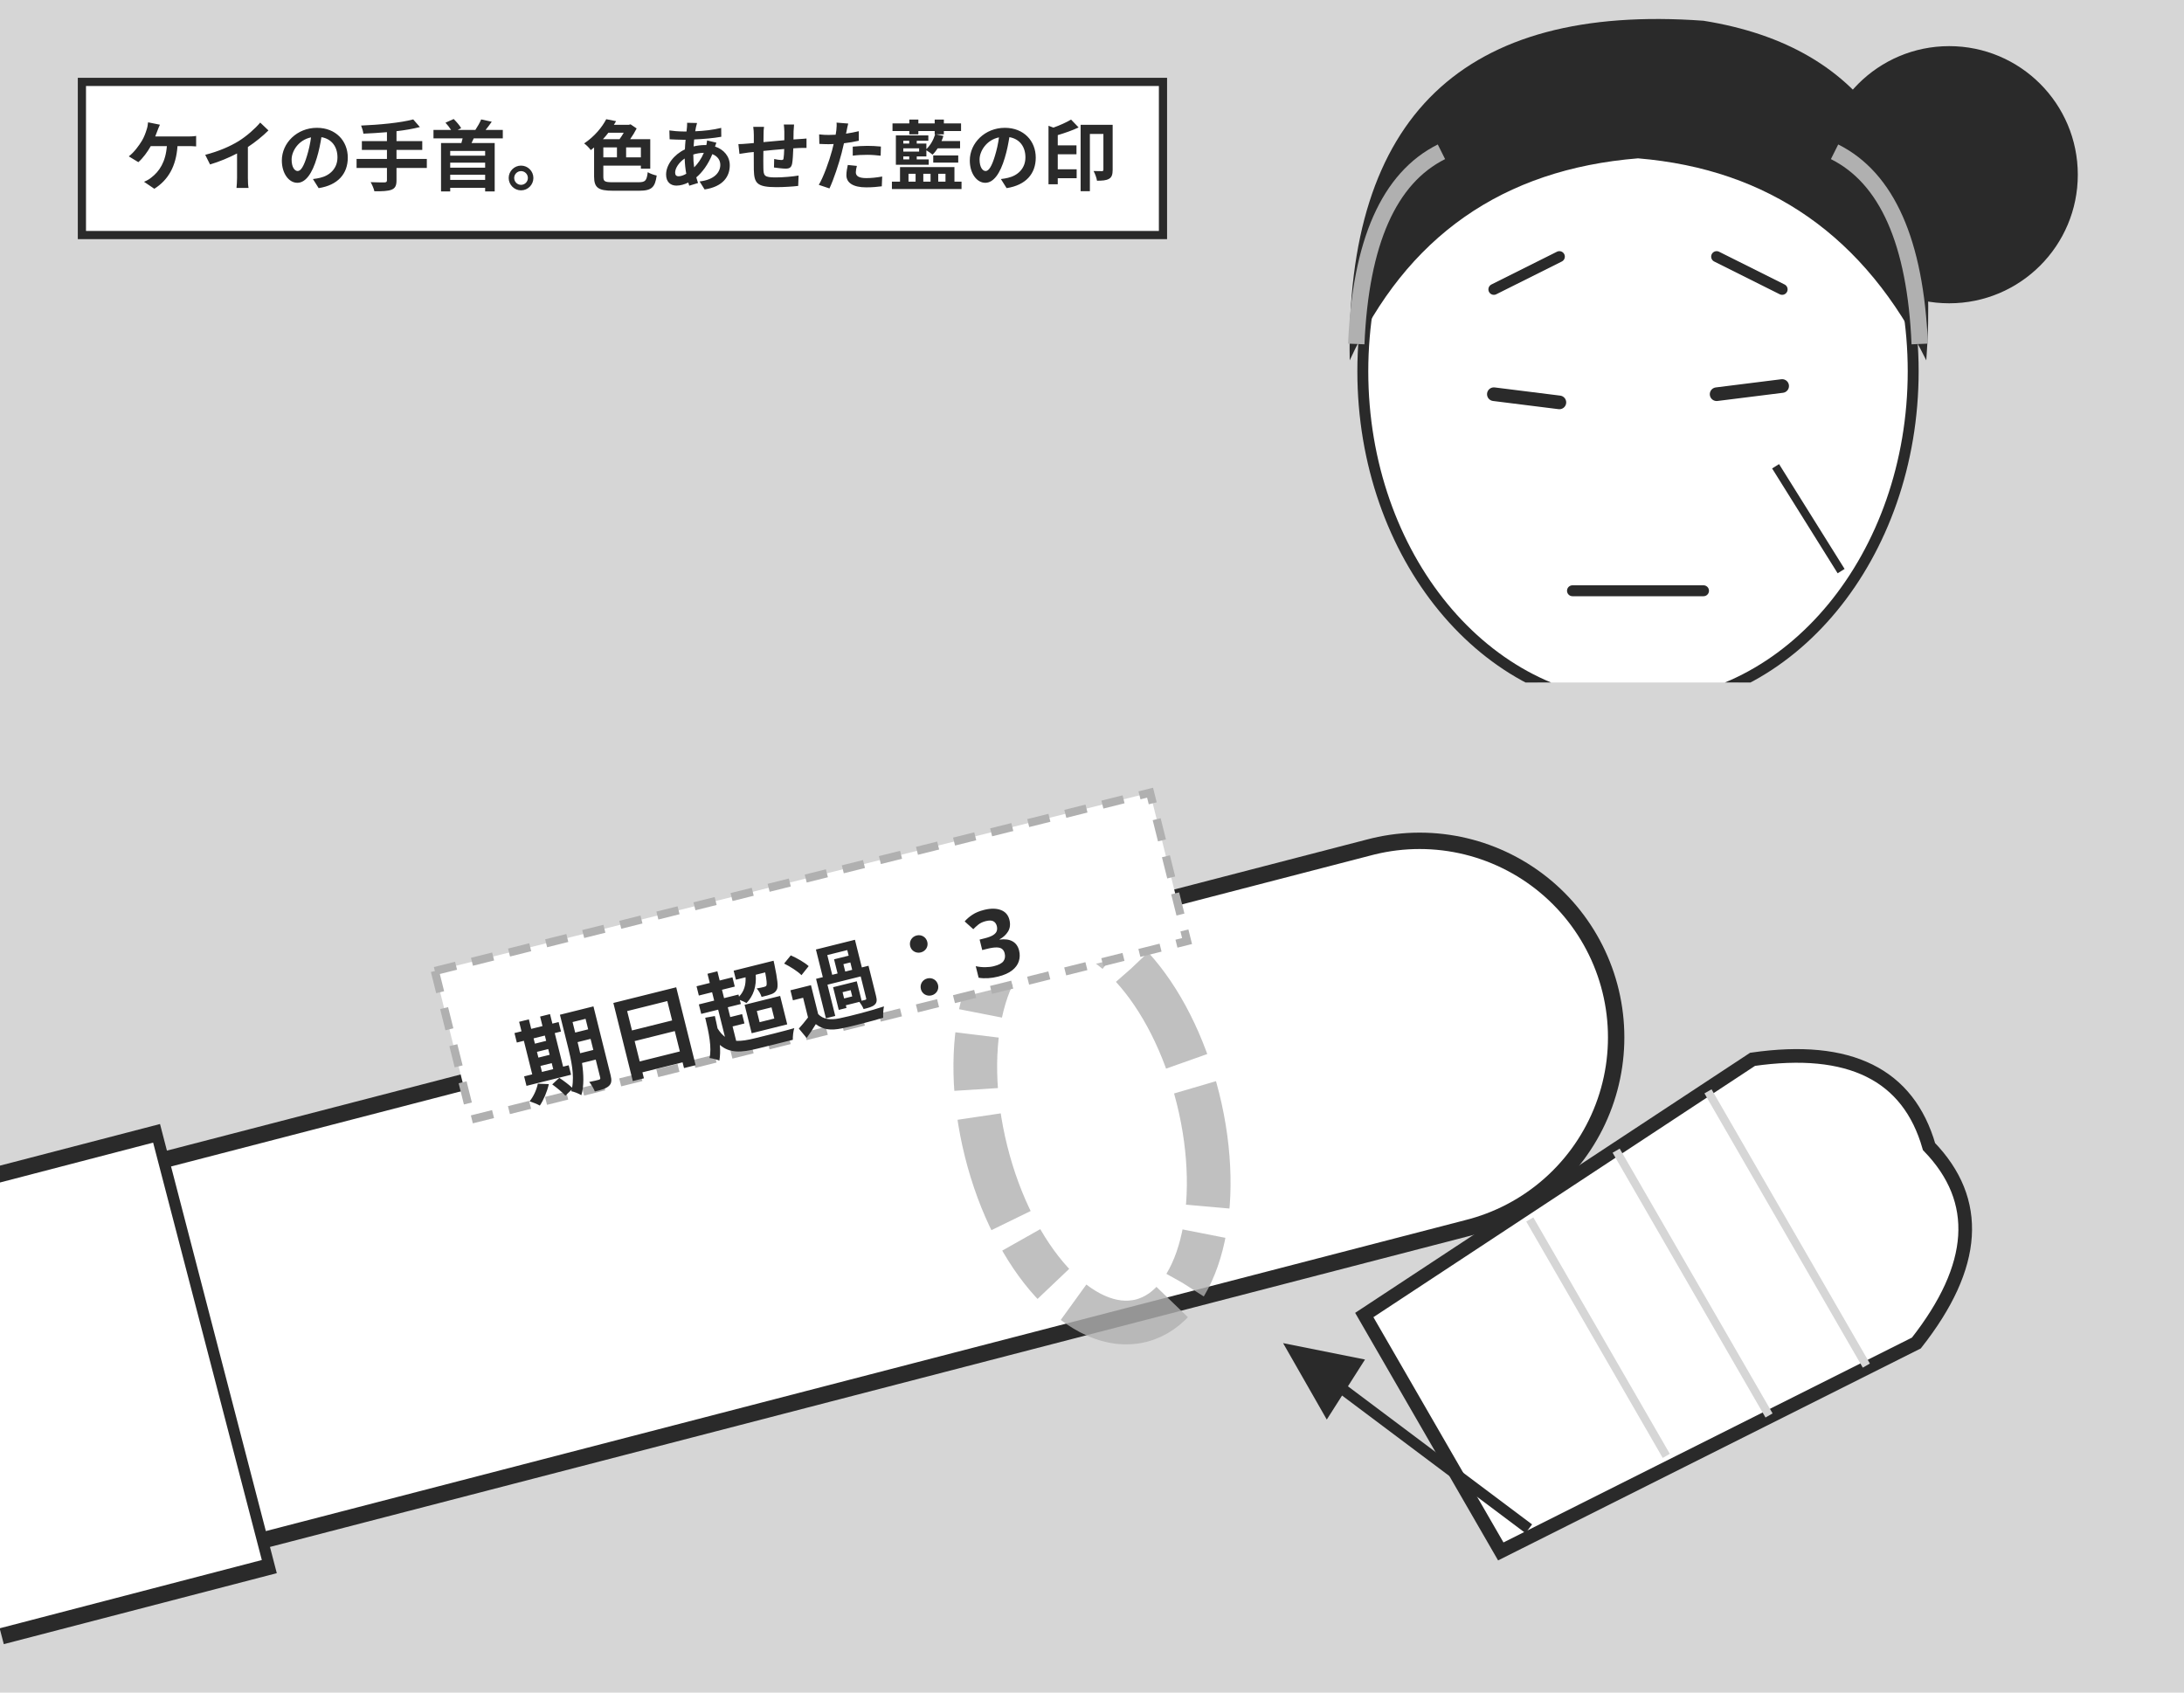
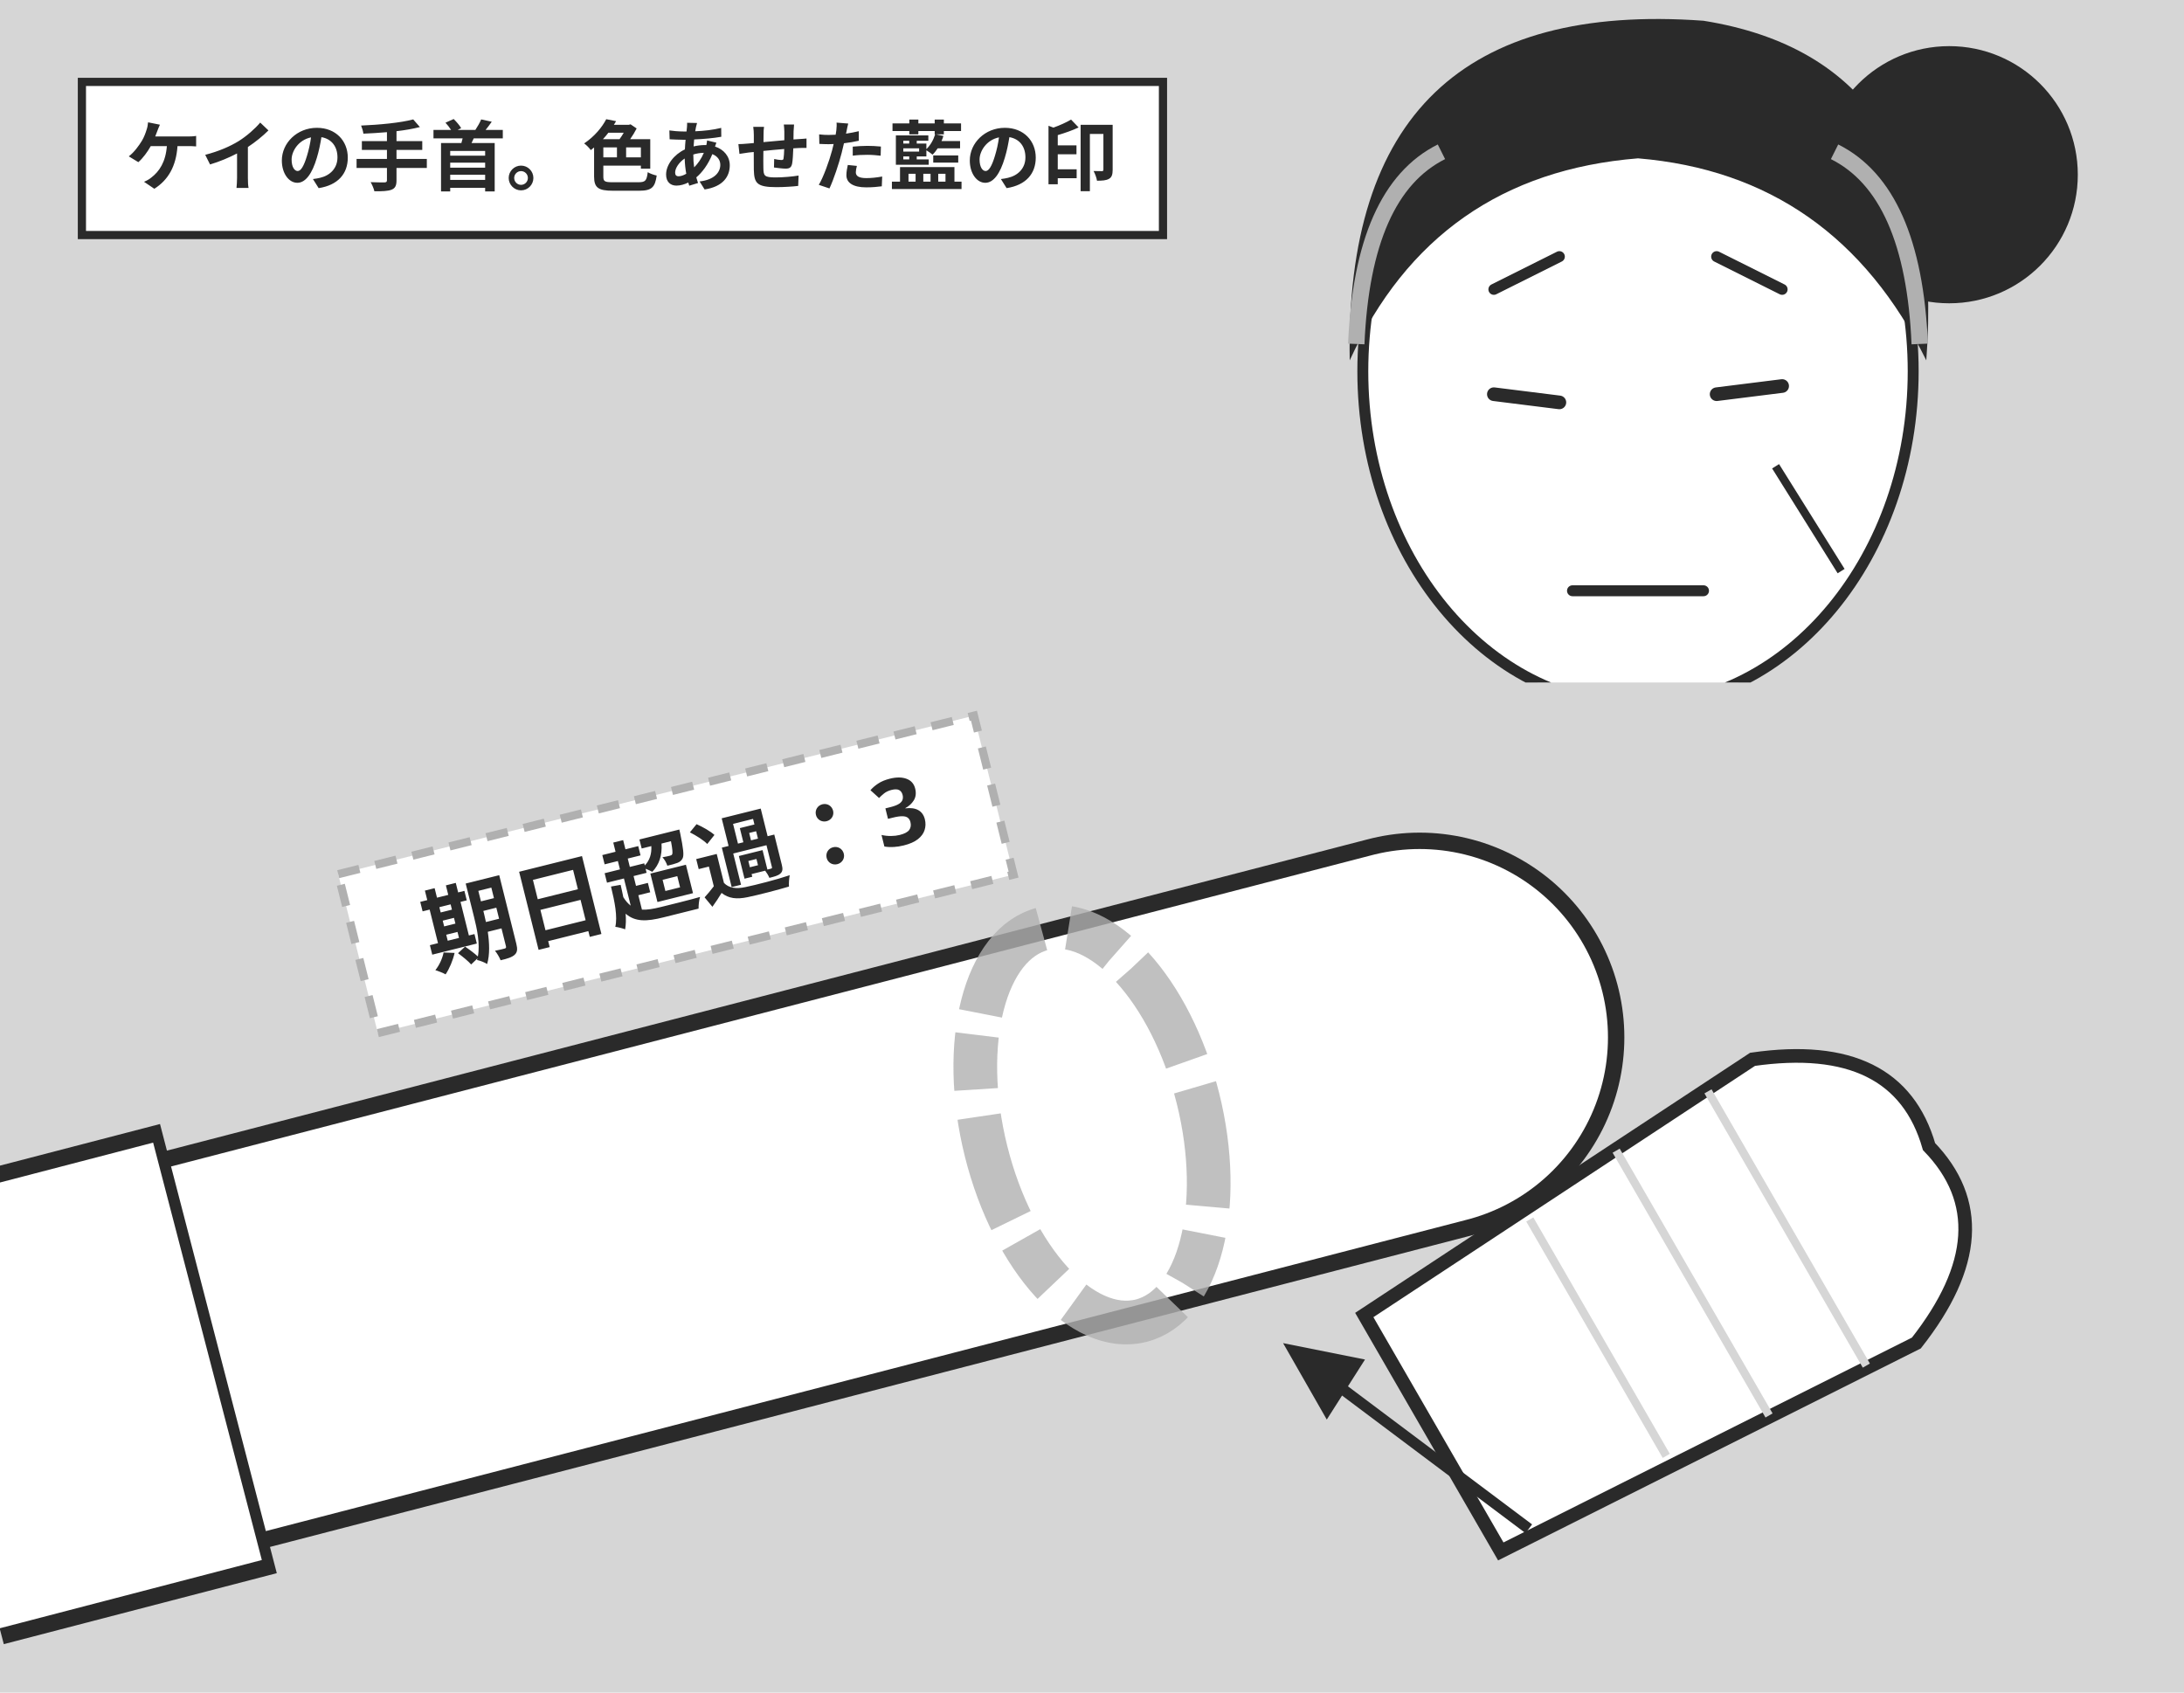
<svg xmlns="http://www.w3.org/2000/svg" viewBox="0 0 800 620">
  <rect width="800" height="620" fill="#FFFFFF" />
  <rect x="0" y="0" width="800" height="620" fill="#D6D6D6" />
  <g transform="translate(600 130)">
    <clipPath id="c15">
      <rect x="-200" y="-140" width="400" height="260" />
    </clipPath>
    <g clip-path="url(#c15)">
      <circle cx="114" cy="-66" r="45.6" fill="#2A2A2A" stroke="#2A2A2A" stroke-width="3" />
      <ellipse cx="0" cy="6" rx="100.8" ry="122.4" fill="#FFFFFF" stroke="#2A2A2A" stroke-width="4" />
      <path d="M-105.6,2 Q-108,-132 24,-122.4 Q114,-108 105.6,2 Q72,-66 0,-72 Q-74.4,-66 -105.6,2 Z" fill="#2A2A2A" />
      <path d="M-103.2,-4 Q-100.8,-60 -72,-74.4" stroke="#B0B0B0" stroke-width="6" fill="none" />
      <path d="M103.2,-4 Q100.8,-60 72,-74.4" stroke="#B0B0B0" stroke-width="6" fill="none" />
      <path d="M-52.8,14.4 L-28.8,17.4" stroke="#2A2A2A" stroke-width="5" stroke-linecap="round" />
      <path d="M-52.8,-24 L-28.8,-36" stroke="#2A2A2A" stroke-width="4" stroke-linecap="round" />
      <path d="M28.8,14.4 L52.8,11.4" stroke="#2A2A2A" stroke-width="5" stroke-linecap="round" />
      <path d="M52.8,-24 L28.8,-36" stroke="#2A2A2A" stroke-width="4" stroke-linecap="round" />
      <path d="M50.4,40.8 L74.4,79.2" stroke="#2A2A2A" stroke-width="3" />
      <path d="M-24,86.4 L24,86.4" stroke="#2A2A2A" stroke-width="4" stroke-linecap="round" />
    </g>
  </g>
  <path d="M-20,520 L520,380" stroke="#2A2A2A" stroke-width="150" stroke-linecap="round" />
  <path d="M-20,520 L520,380" stroke="#FFFFFF" stroke-width="138" stroke-linecap="round" />
  <path d="M-20,520 L80,494" stroke="#2A2A2A" stroke-width="170" stroke-linecap="butt" />
  <path d="M-20,520 L76,495" stroke="#FFFFFF" stroke-width="158" stroke-linecap="butt" />
  <ellipse cx="400" cy="412" rx="40" ry="74" transform="rotate(-14 400 412)" fill="none" stroke="#B0B0B0" stroke-width="16" opacity="0.8" stroke-dasharray="40 10 20 8" />
-   <g transform="rotate(-14 300 300)">
-     <rect x="150" y="320" width="270" height="56" fill="#FFFFFF" stroke="#B0B0B0" stroke-width="3" stroke-dasharray="8 6" />
+   <g transform="translate(250 330) rotate(-14)">
+     <rect x="-120" y="-40" width="240" height="60" fill="#FFFFFF" stroke="#B0B0B0" stroke-width="3" stroke-dasharray="8 6" />
+     <text x="0" y="2" font-family="Zen Kaku Gothic New, IPAGothic, sans-serif" font-size="34" font-weight="700" fill="#2A2A2A" text-anchor="middle">期日超過：3</text>
  </g>
-   <text x="285" y="380" font-family="Zen Kaku Gothic New, IPAGothic, sans-serif" font-size="34" font-weight="700" fill="#2A2A2A" text-anchor="middle" transform="rotate(-14 285 380)">期日超過：3</text>
  <g transform="translate(620 470) rotate(-30)">
    <path d="M-110,-50 L60,-60 Q110,-40 100,0 Q110,40 60,60 L-110,50 Z" fill="#FFFFFF" stroke="#2A2A2A" stroke-width="5" />
    <path d="M-40,-50 L-40,50 M0,-56 L0,56 M40,-58 L40,58" stroke="#D6D6D6" stroke-width="3" />
  </g>
  <path d="M560,560 L480,500" stroke="#2A2A2A" stroke-width="4" marker-end="" />
  <path d="M470,492 L500,498 L486,520 Z" fill="#2A2A2A" stroke="#2A2A2A" stroke-width="0" stroke-linejoin="round" />
  <rect x="30" y="30" width="396" height="56.1" fill="#FFFFFF" stroke="#2A2A2A" stroke-width="3" />
  <text x="46" y="67.6" font-family="Zen Kaku Gothic New, IPAGothic, sans-serif" font-size="28" font-weight="700" fill="#2A2A2A" text-anchor="start">ケイの手首。色あせた藍の印</text>
</svg>
